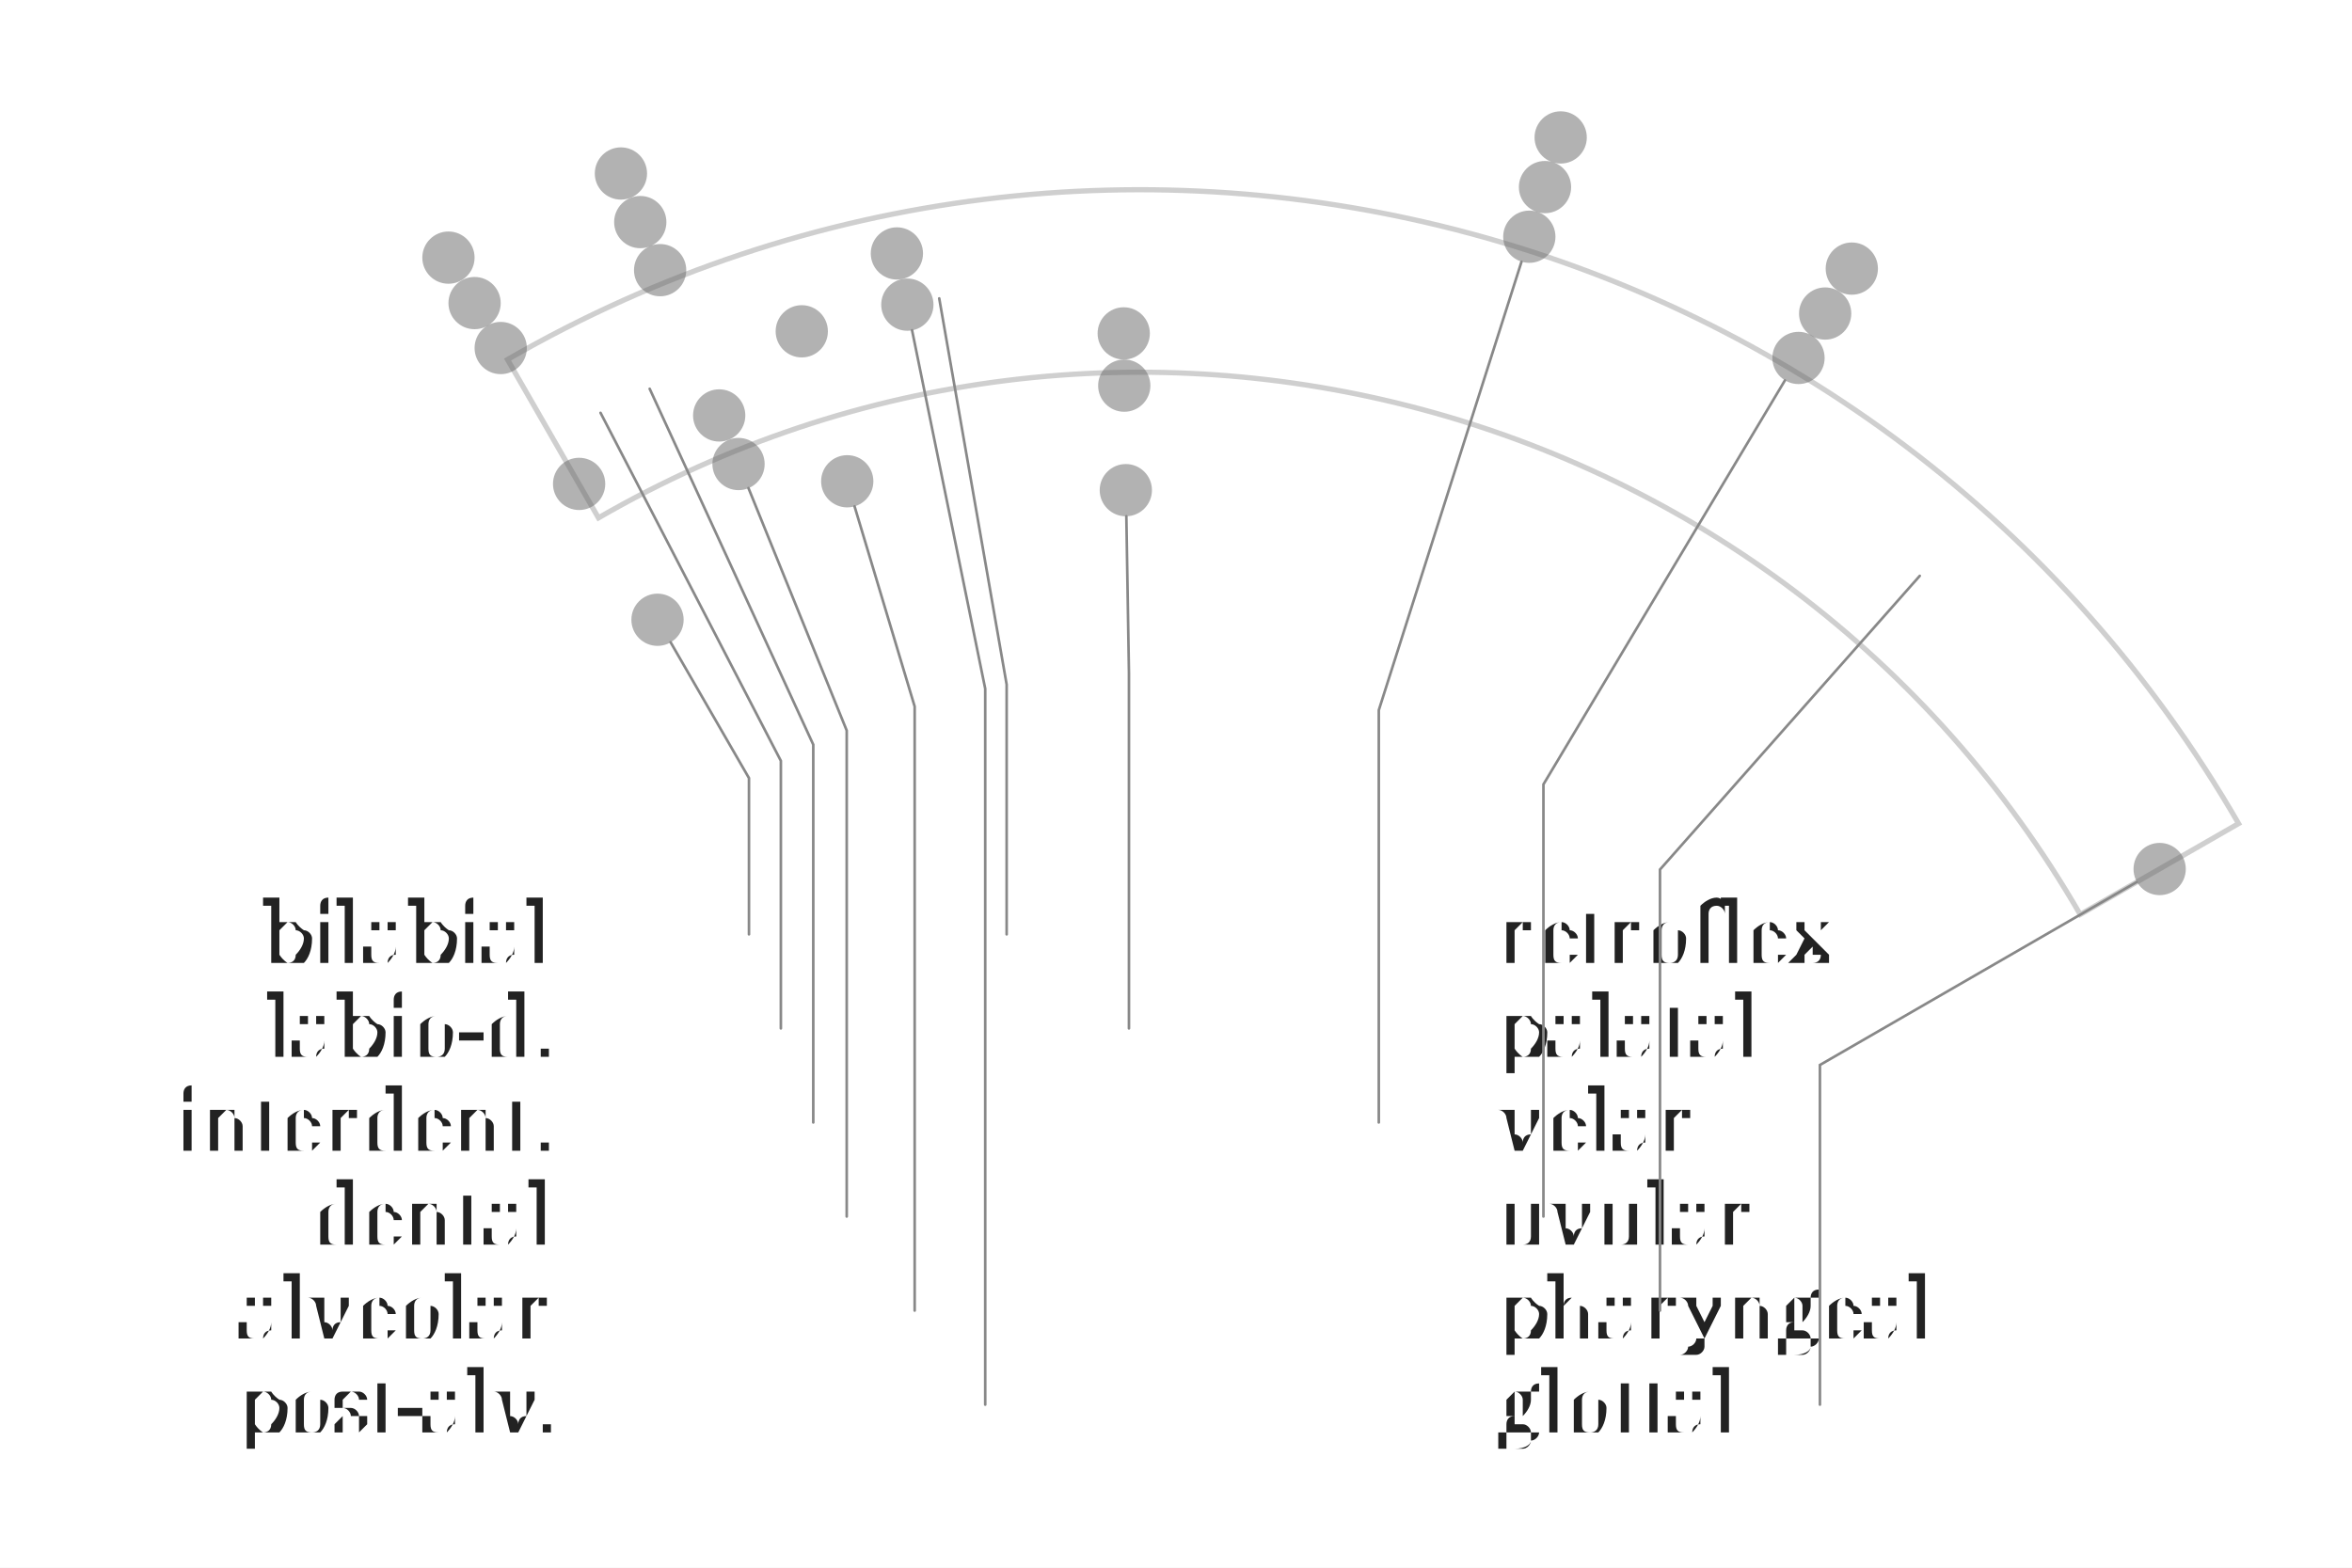
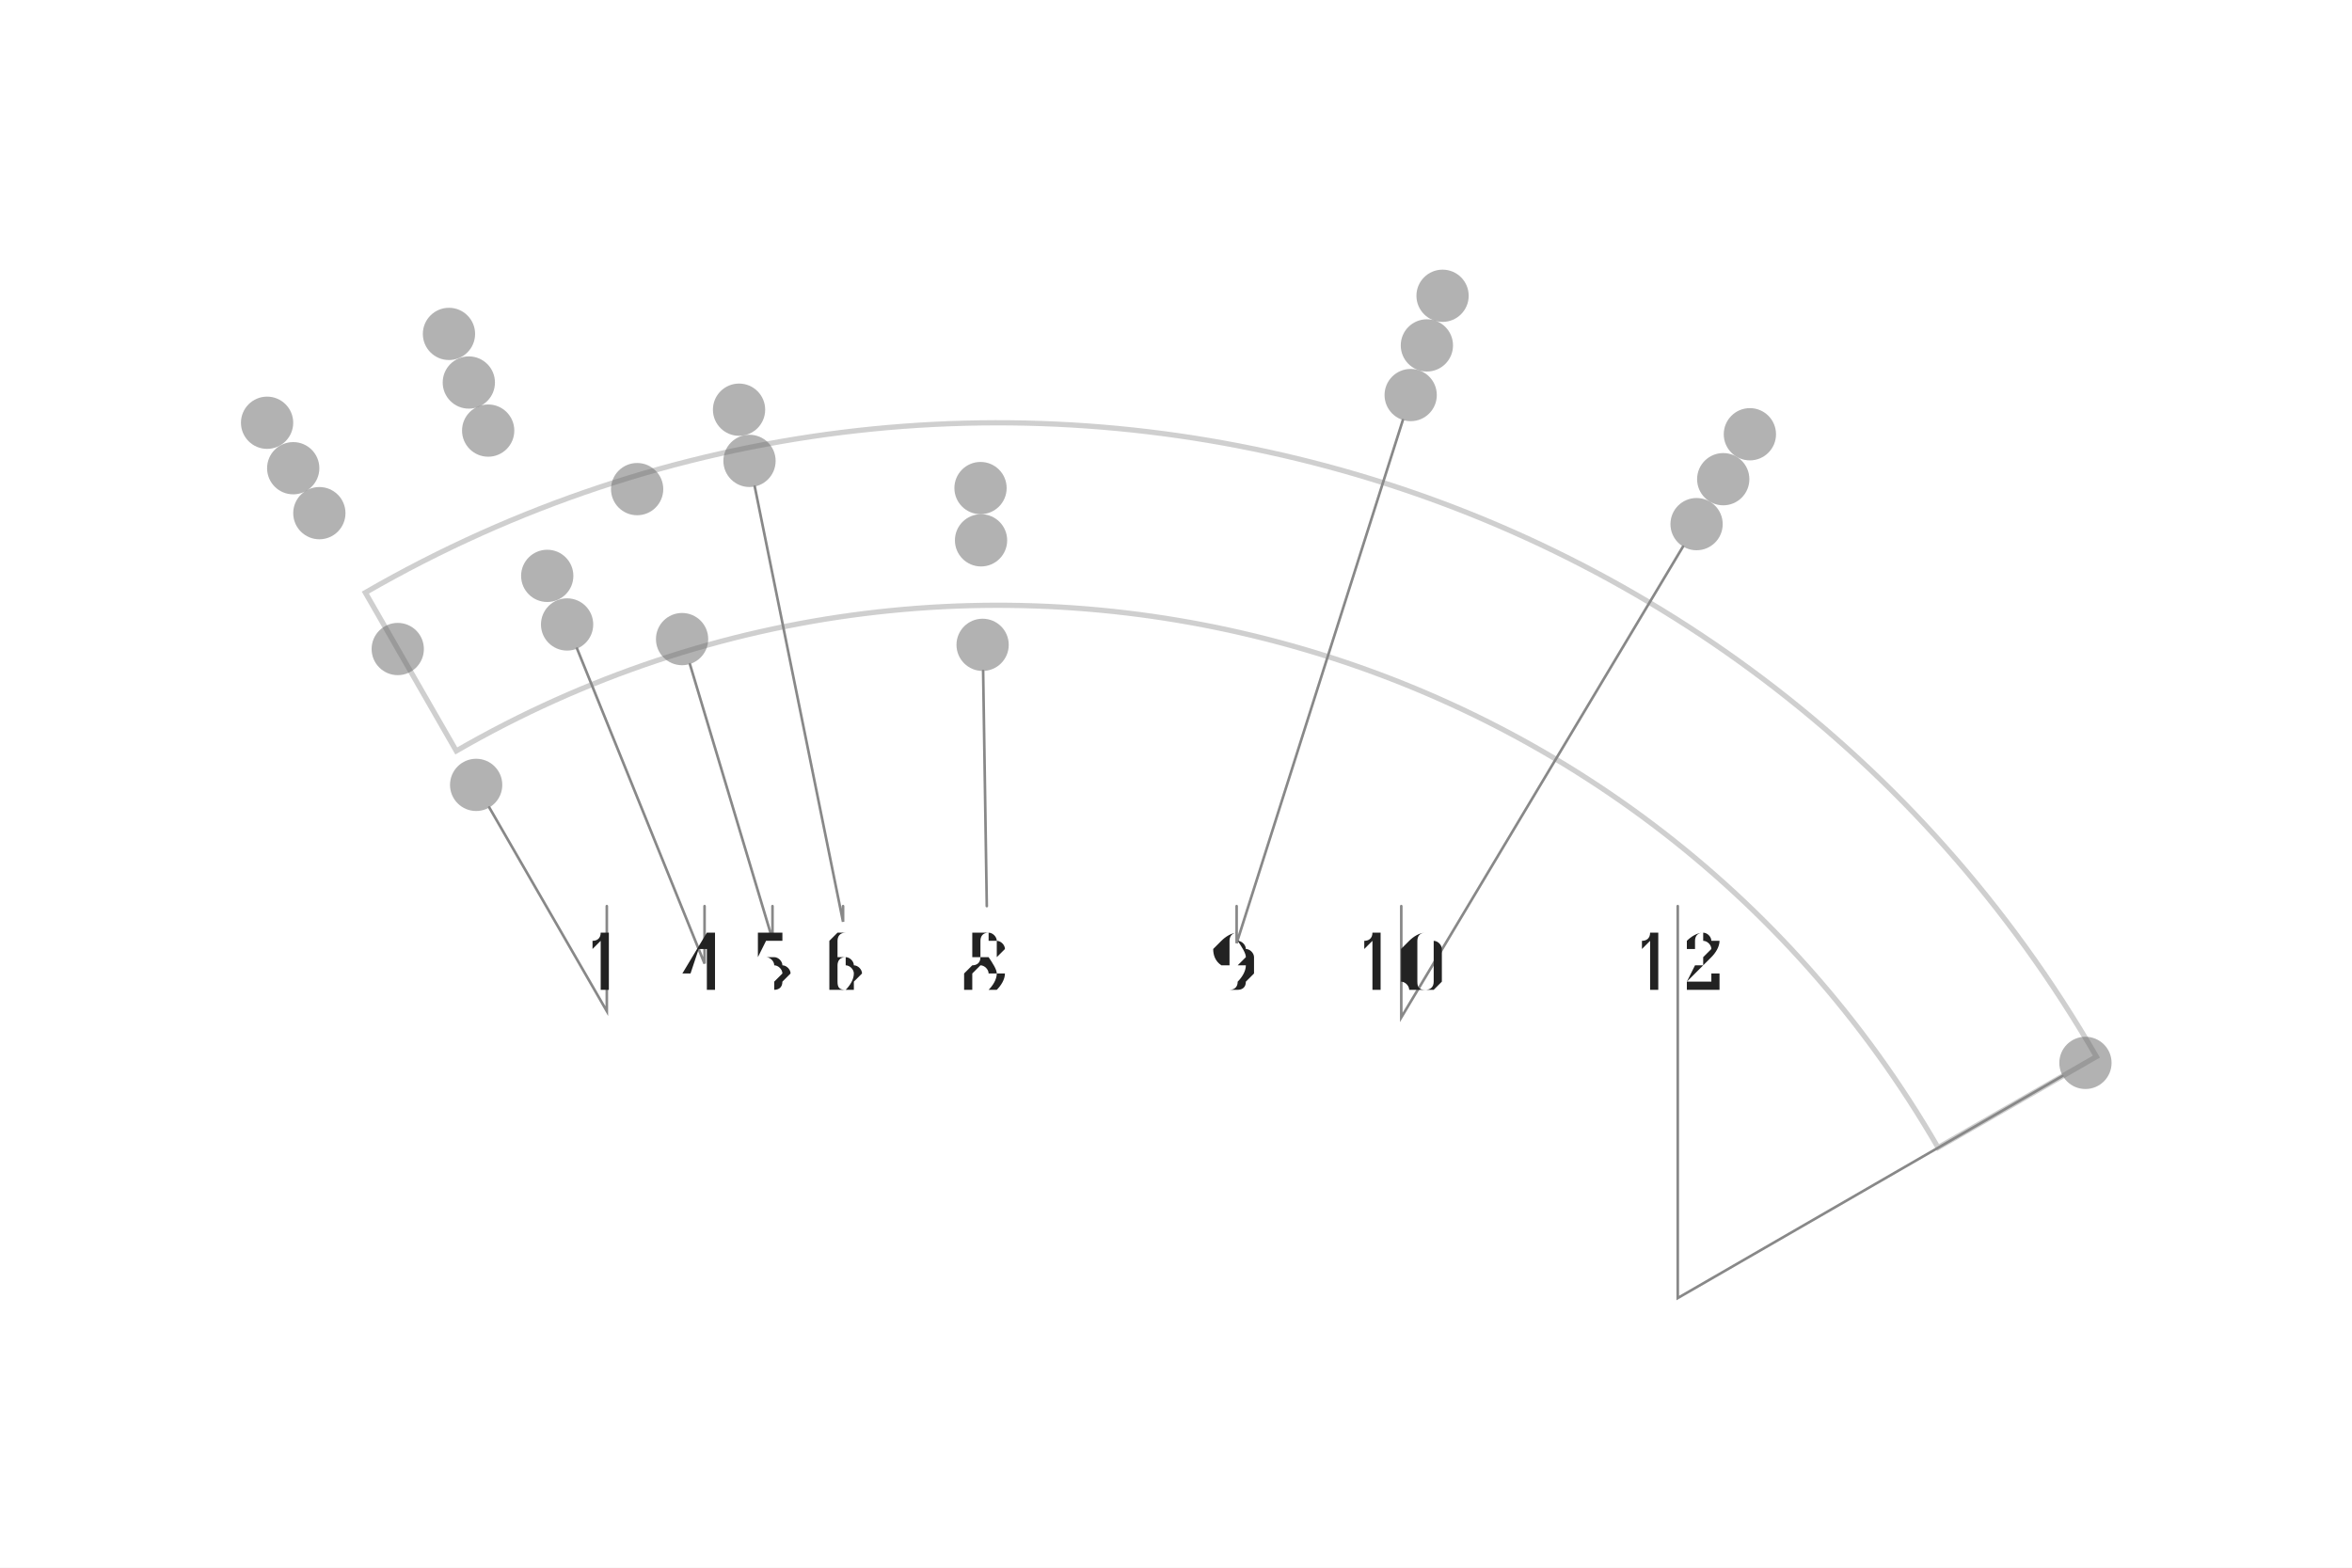
- <svg xmlns="http://www.w3.org/2000/svg" width="4.5in" height="3in" viewBox="-2.183 -2.788 4.5 3">
-   <rect x="-2.183" y="-2.788" width="4.5" height="3" fill="#ffffff" />
+ <svg xmlns="http://www.w3.org/2000/svg" width="4.5in" height="3in" viewBox="-1.911 -3.234 4.5 3">
+   <rect x="-1.911" y="-3.234" width="4.5" height="3" fill="#ffffff" />
  <path d="M -1.038 -1.797 A 2.075 2.075 0 0 1 1.797 -1.038 L 2.1 -1.212 A 2.425 2.425 0 0 0 -1.212 -2.1 Z" fill="none" stroke="#bbbbbb" stroke-width="0.01" stroke-linejoin="miter" stroke-linecap="butt" opacity="0.7" />
-   <circle cx="-1.325" cy="-2.295" r="0.05" fill="#666666" stroke="none" opacity="0.5" />
-   <circle cx="-0.995" cy="-2.456" r="0.05" fill="#666666" stroke="none" opacity="0.5" />
-   <circle cx="0.803" cy="-2.525" r="0.05" fill="#666666" stroke="none" opacity="0.5" />
-   <circle cx="1.36" cy="-2.274" r="0.05" fill="#666666" stroke="none" opacity="0.5" />
-   <circle cx="-1.275" cy="-2.208" r="0.05" fill="#666666" stroke="none" opacity="0.5" />
-   <circle cx="-0.958" cy="-2.363" r="0.05" fill="#666666" stroke="none" opacity="0.5" />
-   <circle cx="0.773" cy="-2.43" r="0.05" fill="#666666" stroke="none" opacity="0.5" />
-   <circle cx="1.309" cy="-2.188" r="0.05" fill="#666666" stroke="none" opacity="0.5" />
-   <circle cx="-1.225" cy="-2.122" r="0.05" fill="#666666" stroke="none" opacity="0.5" />
-   <circle cx="-0.92" cy="-2.271" r="0.05" fill="#666666" stroke="none" opacity="0.5" />
-   <circle cx="0.743" cy="-2.335" r="0.05" fill="#666666" stroke="none" opacity="0.5" />
-   <circle cx="1.258" cy="-2.103" r="0.05" fill="#666666" stroke="none" opacity="0.5" />
-   <circle cx="-0.467" cy="-2.303" r="0.05" fill="#666666" stroke="none" opacity="0.5" />
-   <circle cx="-0.649" cy="-2.154" r="0.05" fill="#666666" stroke="none" opacity="0.5" />
-   <circle cx="-0.447" cy="-2.205" r="0.05" fill="#666666" stroke="none" opacity="0.5" />
-   <circle cx="1.949" cy="-1.125" r="0.05" fill="#666666" stroke="none" opacity="0.5" />
-   <circle cx="-1.075" cy="-1.862" r="0.05" fill="#666666" stroke="none" opacity="0.5" />
-   <circle cx="-0.807" cy="-1.993" r="0.05" fill="#666666" stroke="none" opacity="0.5" />
-   <circle cx="-0.033" cy="-2.15" r="0.05" fill="#666666" stroke="none" opacity="0.5" />
-   <circle cx="-0.77" cy="-1.9" r="0.05" fill="#666666" stroke="none" opacity="0.5" />
-   <circle cx="-0.032" cy="-2.05" r="0.05" fill="#666666" stroke="none" opacity="0.5" />
-   <circle cx="-0.562" cy="-1.867" r="0.05" fill="#666666" stroke="none" opacity="0.5" />
-   <circle cx="-0.925" cy="-1.602" r="0.05" fill="#666666" stroke="none" opacity="0.5" />
-   <circle cx="-0.029" cy="-1.85" r="0.05" fill="#666666" stroke="none" opacity="0.5" />
-   <text x="-1.125" y="-1" text-anchor="end" dominant-baseline="middle" font-size="0.153" fill="#222222" font-family="'Gentium Book Plus', Charter, 'Charis SIL', Georgia, serif">bilabial</text>
-   <path d="M -0.9 -1.559 L -0.75 -1.299 L -0.75 -1" fill="none" stroke="#888888" stroke-width="0.005" stroke-linecap="round" />
-   <text x="-1.125" y="-0.82" text-anchor="end" dominant-baseline="middle" font-size="0.153" fill="#222222" font-family="'Gentium Book Plus', Charter, 'Charis SIL', Georgia, serif">labio-d.</text>
-   <path d="M -1.034 -1.998 L -0.689 -1.332 L -0.689 -0.82" fill="none" stroke="#888888" stroke-width="0.005" stroke-linecap="round" />
-   <text x="-1.125" y="-0.64" text-anchor="end" dominant-baseline="middle" font-size="0.153" fill="#222222" font-family="'Gentium Book Plus', Charter, 'Charis SIL', Georgia, serif">interdent.</text>
-   <path d="M -0.94 -2.044 L -0.627 -1.363 L -0.627 -0.64" fill="none" stroke="#888888" stroke-width="0.005" stroke-linecap="round" />
-   <text x="-1.125" y="-0.46" text-anchor="end" dominant-baseline="middle" font-size="0.153" fill="#222222" font-family="'Gentium Book Plus', Charter, 'Charis SIL', Georgia, serif">dental</text>
-   <path d="M -0.751 -1.854 L -0.563 -1.39 L -0.563 -0.46" fill="none" stroke="#888888" stroke-width="0.005" stroke-linecap="round" />
-   <text x="-1.125" y="-0.28" text-anchor="end" dominant-baseline="middle" font-size="0.153" fill="#222222" font-family="'Gentium Book Plus', Charter, 'Charis SIL', Georgia, serif">alveolar</text>
-   <path d="M -0.548 -1.819 L -0.433 -1.436 L -0.433 -0.28" fill="none" stroke="#888888" stroke-width="0.005" stroke-linecap="round" />
-   <text x="-1.125" y="-0.1" text-anchor="end" dominant-baseline="middle" font-size="0.153" fill="#222222" font-family="'Gentium Book Plus', Charter, 'Charis SIL', Georgia, serif">post-alv.</text>
-   <path d="M -0.438 -2.156 L -0.298 -1.47 L -0.298 -0.1" fill="none" stroke="#888888" stroke-width="0.005" stroke-linecap="round" />
-   <text x="0.682" y="-1" text-anchor="start" dominant-baseline="middle" font-size="0.153" fill="#222222" font-family="'Gentium Book Plus', Charter, 'Charis SIL', Georgia, serif">retroflex</text>
-   <path d="M -0.386 -2.217 L -0.257 -1.478 L -0.257 -1" fill="none" stroke="#888888" stroke-width="0.005" stroke-linecap="round" />
-   <text x="0.682" y="-0.82" text-anchor="start" dominant-baseline="middle" font-size="0.153" fill="#222222" font-family="'Gentium Book Plus', Charter, 'Charis SIL', Georgia, serif">palatal</text>
-   <path d="M -0.028 -1.8 L -0.023 -1.5 L -0.023 -0.82" fill="none" stroke="#888888" stroke-width="0.005" stroke-linecap="round" />
-   <text x="0.682" y="-0.64" text-anchor="start" dominant-baseline="middle" font-size="0.153" fill="#222222" font-family="'Gentium Book Plus', Charter, 'Charis SIL', Georgia, serif">velar</text>
-   <path d="M 0.728 -2.287 L 0.455 -1.429 L 0.455 -0.64" fill="none" stroke="#888888" stroke-width="0.005" stroke-linecap="round" />
-   <text x="0.682" y="-0.46" text-anchor="start" dominant-baseline="middle" font-size="0.153" fill="#222222" font-family="'Gentium Book Plus', Charter, 'Charis SIL', Georgia, serif">uvular</text>
-   <path d="M 1.232 -2.06 L 0.77 -1.287 L 0.77 -0.46" fill="none" stroke="#888888" stroke-width="0.005" stroke-linecap="round" />
-   <text x="0.682" y="-0.28" text-anchor="start" dominant-baseline="middle" font-size="0.153" fill="#222222" font-family="'Gentium Book Plus', Charter, 'Charis SIL', Georgia, serif">pharyngeal</text>
-   <path d="M 1.49 -1.686 L 0.993 -1.124 L 0.993 -0.28" fill="none" stroke="#888888" stroke-width="0.005" stroke-linecap="round" />
-   <text x="0.682" y="-0.1" text-anchor="start" dominant-baseline="middle" font-size="0.153" fill="#222222" font-family="'Gentium Book Plus', Charter, 'Charis SIL', Georgia, serif">glottal</text>
-   <path d="M 1.905 -1.1 L 1.299 -0.75 L 1.299 -0.1" fill="none" stroke="#888888" stroke-width="0.005" stroke-linecap="round" />
+   <circle cx="-1.4" cy="-2.425" r="0.05" fill="#666666" stroke="none" opacity="0.5" />
+   <circle cx="-1.052" cy="-2.595" r="0.05" fill="#666666" stroke="none" opacity="0.5" />
+   <circle cx="0.849" cy="-2.668" r="0.05" fill="#666666" stroke="none" opacity="0.5" />
+   <circle cx="1.437" cy="-2.403" r="0.05" fill="#666666" stroke="none" opacity="0.5" />
+   <circle cx="-1.35" cy="-2.338" r="0.05" fill="#666666" stroke="none" opacity="0.5" />
+   <circle cx="-1.014" cy="-2.502" r="0.05" fill="#666666" stroke="none" opacity="0.5" />
+   <circle cx="0.819" cy="-2.573" r="0.05" fill="#666666" stroke="none" opacity="0.5" />
+   <circle cx="1.386" cy="-2.317" r="0.05" fill="#666666" stroke="none" opacity="0.5" />
+   <circle cx="-1.3" cy="-2.252" r="0.05" fill="#666666" stroke="none" opacity="0.5" />
+   <circle cx="-0.977" cy="-2.41" r="0.05" fill="#666666" stroke="none" opacity="0.5" />
+   <circle cx="0.788" cy="-2.478" r="0.05" fill="#666666" stroke="none" opacity="0.5" />
+   <circle cx="1.335" cy="-2.231" r="0.05" fill="#666666" stroke="none" opacity="0.5" />
+   <circle cx="-0.497" cy="-2.45" r="0.05" fill="#666666" stroke="none" opacity="0.5" />
+   <circle cx="-0.692" cy="-2.298" r="0.05" fill="#666666" stroke="none" opacity="0.5" />
+   <circle cx="-0.477" cy="-2.352" r="0.05" fill="#666666" stroke="none" opacity="0.5" />
+   <circle cx="2.079" cy="-1.2" r="0.05" fill="#666666" stroke="none" opacity="0.5" />
+   <circle cx="-1.15" cy="-1.992" r="0.05" fill="#666666" stroke="none" opacity="0.5" />
+   <circle cx="-0.864" cy="-2.132" r="0.05" fill="#666666" stroke="none" opacity="0.5" />
+   <circle cx="-0.035" cy="-2.3" r="0.05" fill="#666666" stroke="none" opacity="0.5" />
+   <circle cx="-0.826" cy="-2.039" r="0.05" fill="#666666" stroke="none" opacity="0.5" />
+   <circle cx="-0.034" cy="-2.2" r="0.05" fill="#666666" stroke="none" opacity="0.5" />
+   <circle cx="-0.606" cy="-2.011" r="0.05" fill="#666666" stroke="none" opacity="0.5" />
+   <circle cx="-1" cy="-1.732" r="0.05" fill="#666666" stroke="none" opacity="0.5" />
+   <circle cx="-0.031" cy="-2" r="0.05" fill="#666666" stroke="none" opacity="0.5" />
+   <path d="M -0.975 -1.689 L -0.75 -1.299 L -0.75 -1.5" fill="none" stroke="#888888" stroke-width="0.005" stroke-linecap="round" />
+   <text x="-0.75" y="-1.393" text-anchor="middle" dominant-baseline="middle" font-size="0.153" fill="#222222" font-family="'Gentium Book Plus', Charter, 'Charis SIL', Georgia, serif">1</text>
+   <path d="M -0.807 -1.993 L -0.563 -1.39 L -0.563 -1.5" fill="none" stroke="#888888" stroke-width="0.005" stroke-linecap="round" />
+   <text x="-0.563" y="-1.393" text-anchor="middle" dominant-baseline="middle" font-size="0.153" fill="#222222" font-family="'Gentium Book Plus', Charter, 'Charis SIL', Georgia, serif">4</text>
+   <path d="M -0.591 -1.963 L -0.433 -1.436 L -0.433 -1.5" fill="none" stroke="#888888" stroke-width="0.005" stroke-linecap="round" />
+   <text x="-0.433" y="-1.393" text-anchor="middle" dominant-baseline="middle" font-size="0.153" fill="#222222" font-family="'Gentium Book Plus', Charter, 'Charis SIL', Georgia, serif">5</text>
+   <path d="M -0.467 -2.303 L -0.298 -1.47 L -0.298 -1.5" fill="none" stroke="#888888" stroke-width="0.005" stroke-linecap="round" />
+   <text x="-0.298" y="-1.393" text-anchor="middle" dominant-baseline="middle" font-size="0.153" fill="#222222" font-family="'Gentium Book Plus', Charter, 'Charis SIL', Georgia, serif">6</text>
+   <path d="M -0.03 -1.95 L -0.023 -1.5 L -0.023 -1.5" fill="none" stroke="#888888" stroke-width="0.005" stroke-linecap="round" />
+   <text x="-0.023" y="-1.393" text-anchor="middle" dominant-baseline="middle" font-size="0.153" fill="#222222" font-family="'Gentium Book Plus', Charter, 'Charis SIL', Georgia, serif">8</text>
+   <path d="M 0.773 -2.43 L 0.455 -1.429 L 0.455 -1.5" fill="none" stroke="#888888" stroke-width="0.005" stroke-linecap="round" />
+   <text x="0.455" y="-1.393" text-anchor="middle" dominant-baseline="middle" font-size="0.153" fill="#222222" font-family="'Gentium Book Plus', Charter, 'Charis SIL', Georgia, serif">9</text>
+   <path d="M 1.309 -2.188 L 0.77 -1.287 L 0.77 -1.5" fill="none" stroke="#888888" stroke-width="0.005" stroke-linecap="round" />
+   <text x="0.77" y="-1.393" text-anchor="middle" dominant-baseline="middle" font-size="0.153" fill="#222222" font-family="'Gentium Book Plus', Charter, 'Charis SIL', Georgia, serif">10</text>
+   <path d="M 2.035 -1.175 L 1.299 -0.75 L 1.299 -1.5" fill="none" stroke="#888888" stroke-width="0.005" stroke-linecap="round" />
+   <text x="1.299" y="-1.393" text-anchor="middle" dominant-baseline="middle" font-size="0.153" fill="#222222" font-family="'Gentium Book Plus', Charter, 'Charis SIL', Georgia, serif">12</text>
</svg>
